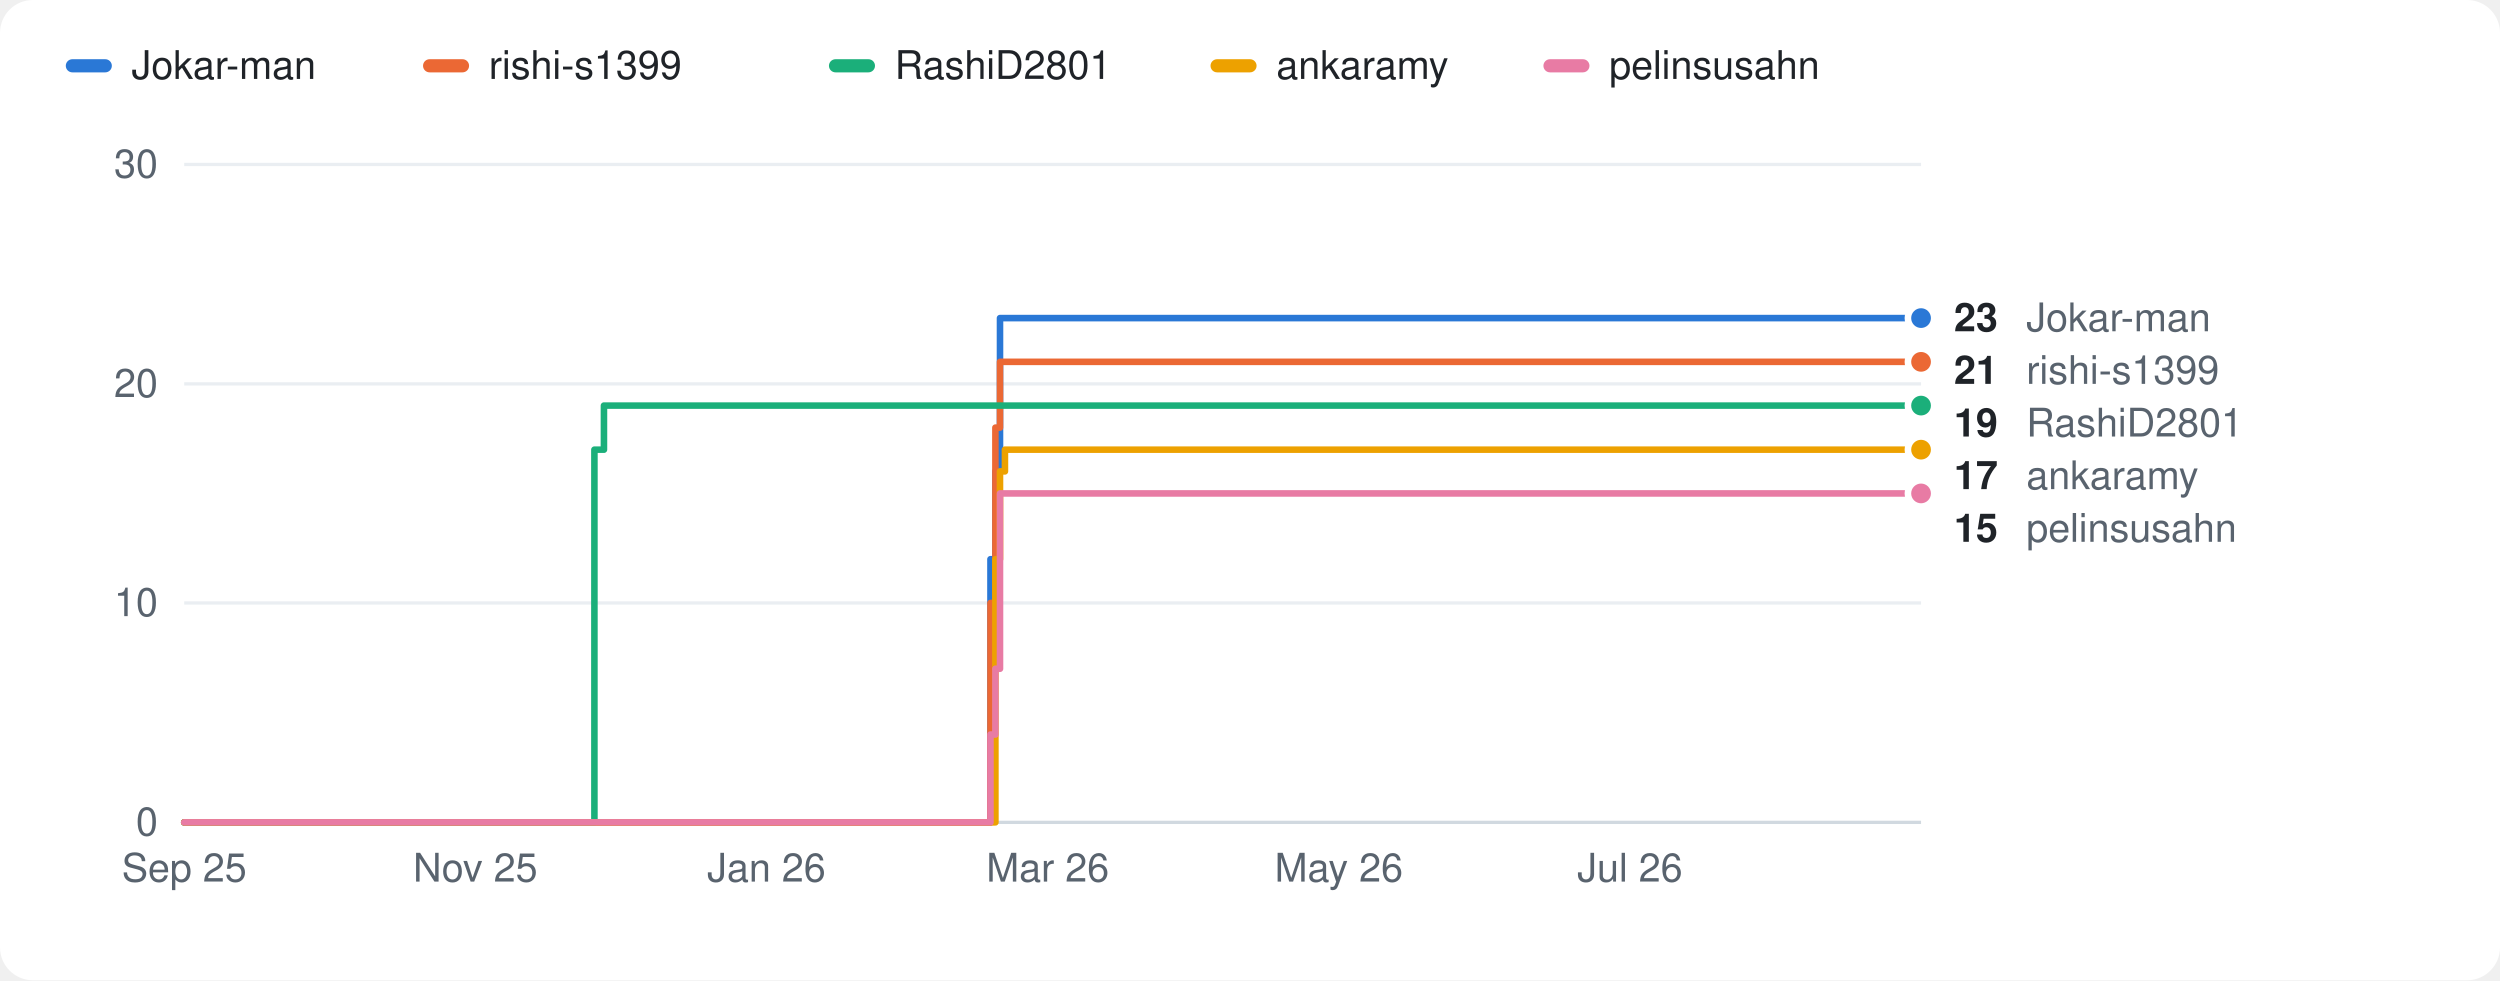
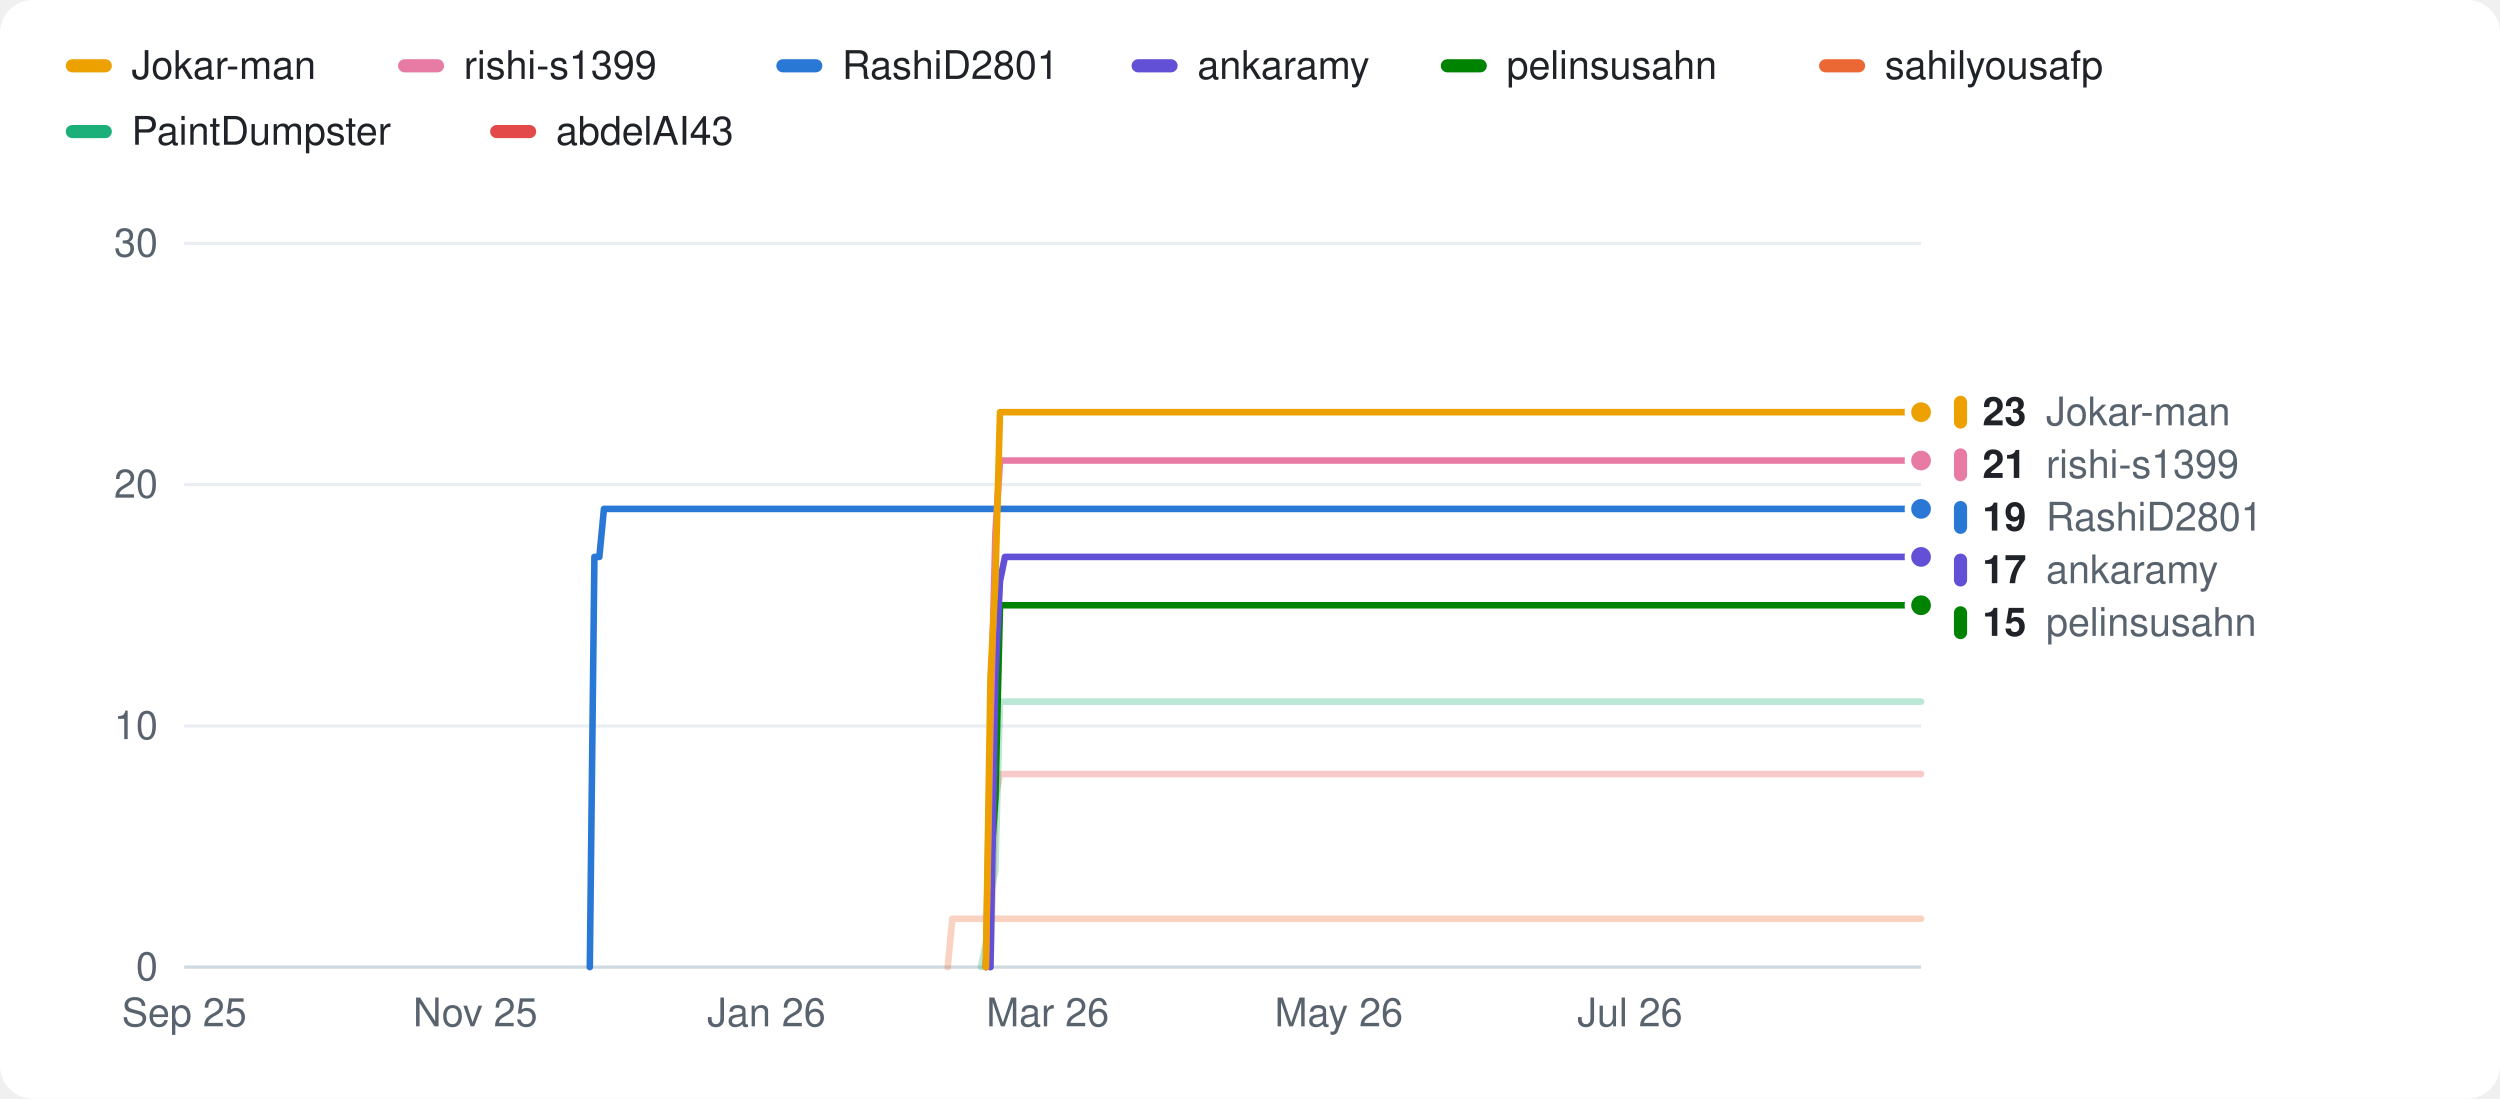
- <svg xmlns="http://www.w3.org/2000/svg" width="760" height="298" viewBox="0 0 760 298" role="img" aria-label="Cumulative commits of the top 5 contributors to iaac-maai in academic year 2025/26">
+ <svg xmlns="http://www.w3.org/2000/svg" width="760" height="334" viewBox="0 0 760 334" role="img" aria-label="How the top 5 contributors to iaac-maai changed during academic year 2025/26. Final ranking: Jokar-man 23, rishi-s1399 21, RashiD2801 19, ankaramy 17, pelinsusahn 15">
  <style>
.bg{fill:#ffffff} .t1{fill:#1f2328} .t2{fill:#59636e} .grid{stroke:#eaeef2} .axis{stroke:#d1d9e0} .ring{stroke:#ffffff} .total{stroke:#1f2328} .totalf{fill:#1f2328} .area{fill:#1f2328;opacity:.06}
.s0{stroke:#2a78d6} .f0{fill:#2a78d6}
.s1{stroke:#eb6834} .f1{fill:#eb6834}
.s2{stroke:#1baf7a} .f2{fill:#1baf7a}
.s3{stroke:#eda100} .f3{fill:#eda100}
.s4{stroke:#e87ba4} .f4{fill:#e87ba4}
+ .s5{stroke:#008300} .f5{fill:#008300}
+ .s6{stroke:#6250d6} .f6{fill:#6250d6}
+ .s7{stroke:#e34948} .f7{fill:#e34948}
+ .s8{stroke:#8c959f} .f8{fill:#8c959f}
@media (prefers-color-scheme: dark){
  .bg{fill:#0d1117} .t1{fill:#e6edf3} .t2{fill:#9198a1} .grid{stroke:#1f252c} .axis{stroke:#30363d} .ring{stroke:#0d1117} .total{stroke:#e6edf3} .totalf{fill:#e6edf3} .area{fill:#e6edf3;opacity:.08}
  .s0{stroke:#3987e5} .f0{fill:#3987e5}
  .s1{stroke:#d95926} .f1{fill:#d95926}
  .s2{stroke:#199e70} .f2{fill:#199e70}
  .s3{stroke:#c98500} .f3{fill:#c98500}
  .s4{stroke:#d55181} .f4{fill:#d55181}
+   .s5{stroke:#008300} .f5{fill:#008300}
+   .s6{stroke:#9085e9} .f6{fill:#9085e9}
+   .s7{stroke:#e66767} .f7{fill:#e66767}
+   .s8{stroke:#6e7681} .f8{fill:#6e7681}
}
text{font-family:-apple-system,Segoe UI,Helvetica,Arial,sans-serif} .small{font-size:12px} .val{font-size:12px;font-weight:600}
.line{fill:none;stroke-width:2;stroke-linejoin:round;stroke-linecap:round}
</style>
-   <rect class="bg" width="760" height="298" rx="10" />
-   <rect class="f0" x="20" y="18" width="14" height="4" rx="2" />
+   <rect class="bg" width="760" height="334" rx="10" />
+   <rect class="f3" x="20" y="18" width="14" height="4" rx="2" />
  <text class="small t1" x="40" y="24">Jokar-man</text>
-   <rect class="f1" x="128.6" y="18" width="14" height="4" rx="2" />
-   <text class="small t1" x="148.6" y="24">rishi-s1399</text>
-   <rect class="f2" x="252" y="18" width="14" height="4" rx="2" />
-   <text class="small t1" x="272.0" y="24">RashiD2801</text>
-   <rect class="f3" x="368.0" y="18" width="14" height="4" rx="2" />
-   <text class="small t1" x="388.0" y="24">ankaramy</text>
-   <rect class="f4" x="469.2" y="18" width="14" height="4" rx="2" />
-   <text class="small t1" x="489.2" y="24">pelinsusahn</text>
-   <line class="axis" x1="56" x2="584" y1="250.0" y2="250.0" stroke-width="1" />
-   <text class="small t2" x="48" y="254.0" text-anchor="end">0</text>
-   <line class="grid" x1="56" x2="584" y1="183.3" y2="183.3" stroke-width="1" />
-   <text class="small t2" x="48" y="187.3" text-anchor="end">10</text>
-   <line class="grid" x1="56" x2="584" y1="116.7" y2="116.7" stroke-width="1" />
-   <text class="small t2" x="48" y="120.7" text-anchor="end">20</text>
-   <line class="grid" x1="56" x2="584" y1="50.0" y2="50.0" stroke-width="1" />
-   <text class="small t2" x="48" y="54.0" text-anchor="end">30</text>
-   <polyline class="line s0" points="56.0,250.0 301.1,250.0 301.1,170.0 302.6,170.0 302.6,143.3 304.0,143.3 304.0,96.7 584.0,96.7" />
-   <polyline class="line s1" points="56.0,250.0 301.1,250.0 301.1,183.3 302.6,183.3 302.6,130.0 304.0,130.0 304.0,110.0 584.0,110.0" />
-   <polyline class="line s2" points="56.0,250.0 180.7,250.0 180.7,136.7 183.6,136.7 183.6,123.3 584.0,123.3" />
-   <polyline class="line s3" points="56.0,250.0 302.6,250.0 302.6,170.0 304.0,170.0 304.0,143.3 305.5,143.3 305.5,136.7 584.0,136.7" />
-   <polyline class="line s4" points="56.0,250.0 301.1,250.0 301.1,223.3 302.6,223.3 302.6,203.3 304.0,203.3 304.0,150.0 584.0,150.0" />
-   <circle class="f0 ring" cx="584.0" cy="96.7" r="4" stroke-width="2" />
-   <circle class="f1 ring" cx="584.0" cy="110.0" r="4" stroke-width="2" />
-   <circle class="f2 ring" cx="584.0" cy="123.3" r="4" stroke-width="2" />
-   <circle class="f3 ring" cx="584.0" cy="136.7" r="4" stroke-width="2" />
-   <circle class="f4 ring" cx="584.0" cy="150.0" r="4" stroke-width="2" />
-   <text class="val t1" x="594.0" y="100.7">23</text>
-   <text class="small t2" x="616.0" y="100.7">Jokar-man</text>
-   <text class="val t1" x="594.0" y="116.7">21</text>
-   <text class="small t2" x="616.0" y="116.7">rishi-s1399</text>
-   <text class="val t1" x="594.0" y="132.7">19</text>
-   <text class="small t2" x="616.0" y="132.7">RashiD2801</text>
-   <text class="val t1" x="594.0" y="148.7">17</text>
-   <text class="small t2" x="616.0" y="148.7">ankaramy</text>
-   <text class="val t1" x="594.0" y="164.7">15</text>
-   <text class="small t2" x="616.0" y="164.7">pelinsusahn</text>
-   <text class="small t2" x="56.0" y="268.0" text-anchor="middle">Sep 25</text>
-   <text class="small t2" x="144.5" y="268.0" text-anchor="middle">Nov 25</text>
-   <text class="small t2" x="233.0" y="268.0" text-anchor="middle">Jan 26</text>
-   <text class="small t2" x="318.5" y="268.0" text-anchor="middle">Mar 26</text>
-   <text class="small t2" x="407.0" y="268.0" text-anchor="middle">May 26</text>
-   <text class="small t2" x="495.5" y="268.0" text-anchor="middle">Jul 26</text>
+   <rect class="f4" x="121" y="18" width="14" height="4" rx="2" />
+   <text class="small t1" x="141" y="24">rishi-s1399</text>
+   <rect class="f0" x="236" y="18" width="14" height="4" rx="2" />
+   <text class="small t1" x="256" y="24">RashiD2801</text>
+   <rect class="f6" x="344" y="18" width="14" height="4" rx="2" />
+   <text class="small t1" x="364" y="24">ankaramy</text>
+   <rect class="f5" x="438" y="18" width="14" height="4" rx="2" />
+   <text class="small t1" x="458" y="24">pelinsusahn</text>
+   <rect class="f1" x="553" y="18" width="14" height="4" rx="2" />
+   <text class="small t1" x="573" y="24">sahilyousafp</text>
+   <rect class="f2" x="20" y="38" width="14" height="4" rx="2" />
+   <text class="small t1" x="40" y="44">PaintDumpster</text>
+   <rect class="f7" x="149" y="38" width="14" height="4" rx="2" />
+   <text class="small t1" x="169" y="44">abdelAI43</text>
+   <line class="axis" x1="56" x2="584" y1="294.0" y2="294.0" stroke-width="1" />
+   <text class="small t2" x="48" y="298.0" text-anchor="end">0</text>
+   <line class="grid" x1="56" x2="584" y1="220.7" y2="220.7" stroke-width="1" />
+   <text class="small t2" x="48" y="224.7" text-anchor="end">10</text>
+   <line class="grid" x1="56" x2="584" y1="147.3" y2="147.3" stroke-width="1" />
+   <text class="small t2" x="48" y="151.3" text-anchor="end">20</text>
+   <line class="grid" x1="56" x2="584" y1="74.0" y2="74.0" stroke-width="1" />
+   <text class="small t2" x="48" y="78.0" text-anchor="end">30</text>
+   <defs>
+     <clipPath id="win">
+       <rect x="0" y="-9" width="220" height="18" />
+     </clipPath>
+   </defs>
+   <style>@media (prefers-reduced-motion:no-preference){
+ @keyframes fade{0%{opacity:0}1.5%{opacity:1}97.5%{opacity:1}to{opacity:0}}.fade{animation:fade 18s linear infinite}
+ @keyframes k1{0.000%{opacity:0.3}33.741%{opacity:0.3}46.085%{opacity:1}57.517%{opacity:0.3}66.667%{opacity:0.3}to{opacity:0.3}}.a1{animation:k1 18s linear infinite}
+ @keyframes k2{0.000%{stroke-dashoffset:339.9px}33.741%{stroke-dashoffset:339.9px}46.085%{stroke-dashoffset:288.5px}57.517%{stroke-dashoffset:281.0px}59.634%{stroke-dashoffset:279.5px}66.667%{stroke-dashoffset:1.0px}to{stroke-dashoffset:1.0px}}.a2{animation:k2 18s linear infinite}
+ @keyframes k3{0.000%{opacity:0.3}20.579%{opacity:0.3}22.696%{opacity:1}33.741%{opacity:1}46.085%{opacity:0.3}66.667%{opacity:0.3}to{opacity:0.3}}.a3{animation:k3 18s linear infinite}
+ @keyframes k4{0.000%{stroke-dashoffset:362.1px}20.579%{stroke-dashoffset:362.1px}22.696%{stroke-dashoffset:354.6px}33.741%{stroke-dashoffset:339.9px}46.085%{stroke-dashoffset:332.4px}57.517%{stroke-dashoffset:281.0px}59.634%{stroke-dashoffset:279.5px}66.667%{stroke-dashoffset:1.0px}to{stroke-dashoffset:1.0px}}.a4{animation:k4 18s linear infinite}
+ @keyframes k5{0.000%{opacity:0.3}17.381%{opacity:0.3}20.359%{opacity:1}22.696%{opacity:1}33.741%{opacity:0.3}66.667%{opacity:0.3}to{opacity:0.3}}.a5{animation:k5 18s linear infinite}
+ @keyframes k6{0.000%{stroke-dashoffset:310.3px}17.381%{stroke-dashoffset:310.3px}20.359%{stroke-dashoffset:295.5px}20.579%{stroke-dashoffset:286.8px}22.696%{stroke-dashoffset:285.3px}33.741%{stroke-dashoffset:283.9px}46.085%{stroke-dashoffset:282.4px}57.517%{stroke-dashoffset:281.0px}59.634%{stroke-dashoffset:279.5px}66.667%{stroke-dashoffset:1.0px}to{stroke-dashoffset:1.0px}}.a6{animation:k6 18s linear infinite}
+ @keyframes k7{0.000%{opacity:0.3}22.696%{opacity:0.3}33.741%{opacity:1}46.085%{opacity:0.3}57.517%{opacity:1}66.667%{opacity:1}to{opacity:1}}.a7{animation:k7 18s linear infinite}
+ @keyframes k8{0.000%{stroke-dashoffset:391.1px}22.696%{stroke-dashoffset:391.1px}33.741%{stroke-dashoffset:361.8px}46.085%{stroke-dashoffset:339.7px}57.517%{stroke-dashoffset:281.0px}59.634%{stroke-dashoffset:279.5px}66.667%{stroke-dashoffset:1.0px}to{stroke-dashoffset:1.0px}}.a8{animation:k8 18s linear infinite}
+ @keyframes k9{0.000%{opacity:0.3}33.741%{opacity:0.3}46.085%{opacity:1}66.667%{opacity:1}to{opacity:1}}.a9{animation:k9 18s linear infinite}
+ @keyframes k10{0.000%{stroke-dashoffset:404.4px}33.741%{stroke-dashoffset:404.4px}46.085%{stroke-dashoffset:316.4px}57.517%{stroke-dashoffset:287.1px}59.634%{stroke-dashoffset:279.5px}66.667%{stroke-dashoffset:1.0px}to{stroke-dashoffset:1.0px}}.a10{animation:k10 18s linear infinite}
+ @keyframes k11{0.000%{opacity:0.3}3.114%{opacity:0.3}11.728%{opacity:1}66.667%{opacity:1}to{opacity:1}}.a11{animation:k11 18s linear infinite}
+ @keyframes k12{0.000%{stroke-dashoffset:542.3px}3.114%{stroke-dashoffset:542.3px}11.728%{stroke-dashoffset:417.6px}11.764%{stroke-dashoffset:416.1px}14.743%{stroke-dashoffset:401.4px}17.381%{stroke-dashoffset:296.9px}20.359%{stroke-dashoffset:295.5px}20.579%{stroke-dashoffset:286.8px}22.696%{stroke-dashoffset:285.3px}33.741%{stroke-dashoffset:283.9px}46.085%{stroke-dashoffset:282.4px}57.517%{stroke-dashoffset:281.0px}59.634%{stroke-dashoffset:279.5px}66.667%{stroke-dashoffset:1.0px}to{stroke-dashoffset:1.0px}}.a12{animation:k12 18s linear infinite}
+ @keyframes k13{0.000%{opacity:0.3}22.696%{opacity:0.3}33.741%{opacity:1}66.667%{opacity:1}to{opacity:1}}.a13{animation:k13 18s linear infinite}
+ @keyframes k14{0.000%{stroke-dashoffset:435.1px}22.696%{stroke-dashoffset:435.1px}33.741%{stroke-dashoffset:361.8px}46.085%{stroke-dashoffset:303.0px}57.517%{stroke-dashoffset:281.0px}59.634%{stroke-dashoffset:279.5px}66.667%{stroke-dashoffset:1.0px}to{stroke-dashoffset:1.0px}}.a14{animation:k14 18s linear infinite}
+ @keyframes k15{0.000%{opacity:0.3}22.696%{opacity:0.3}33.741%{opacity:1}66.667%{opacity:1}to{opacity:1}}.a15{animation:k15 18s linear infinite}
+ @keyframes k16{0.000%{stroke-dashoffset:449.8px}22.696%{stroke-dashoffset:449.8px}33.741%{stroke-dashoffset:361.8px}46.085%{stroke-dashoffset:332.4px}57.517%{stroke-dashoffset:281.0px}59.634%{stroke-dashoffset:279.5px}66.667%{stroke-dashoffset:1.0px}to{stroke-dashoffset:1.0px}}.a16{animation:k16 18s linear infinite}
+ @keyframes k17{0.000%{opacity:0}33.741%{opacity:0}46.085%{opacity:1}57.517%{opacity:0}66.667%{opacity:0}to{opacity:0}}.a17{animation:k17 18s linear infinite}
+ @keyframes k18{0.000%{transform:translate(56.0px,294.0px)}3.114%{transform:translate(179.3px,294.0px)}11.728%{transform:translate(180.7px,294.0px)}11.764%{transform:translate(182.2px,294.0px)}14.743%{transform:translate(183.6px,294.0px)}17.381%{transform:translate(288.1px,294.0px)}20.359%{transform:translate(289.5px,294.0px)}20.579%{transform:translate(298.2px,294.0px)}22.696%{transform:translate(299.7px,294.0px)}33.741%{transform:translate(301.1px,294.0px)}46.085%{transform:translate(302.6px,242.7px)}57.517%{transform:translate(304.0px,235.3px)}59.634%{transform:translate(305.5px,235.3px)}66.667%{transform:translate(584.0px,235.3px)}to{transform:translate(584.0px,235.3px)}}.a18{animation:k18 18s linear infinite}
+ @keyframes k19{0.000%{opacity:0}20.579%{opacity:0}22.696%{opacity:1}33.741%{opacity:1}46.085%{opacity:0}66.667%{opacity:0}to{opacity:0}}.a19{animation:k19 18s linear infinite}
+ @keyframes k20{0.000%{transform:translate(56.0px,294.0px)}3.114%{transform:translate(179.3px,294.0px)}11.728%{transform:translate(180.7px,294.0px)}11.764%{transform:translate(182.2px,294.0px)}14.743%{transform:translate(183.6px,294.0px)}17.381%{transform:translate(288.1px,294.0px)}20.359%{transform:translate(289.5px,294.0px)}20.579%{transform:translate(298.2px,294.0px)}22.696%{transform:translate(299.7px,286.7px)}33.741%{transform:translate(301.1px,272.0px)}46.085%{transform:translate(302.6px,264.7px)}57.517%{transform:translate(304.0px,213.3px)}59.634%{transform:translate(305.5px,213.3px)}66.667%{transform:translate(584.0px,213.3px)}to{transform:translate(584.0px,213.3px)}}.a20{animation:k20 18s linear infinite}
+ @keyframes k21{0.000%{opacity:0}17.381%{opacity:0}20.359%{opacity:1}22.696%{opacity:1}33.741%{opacity:0}66.667%{opacity:0}to{opacity:0}}.a21{animation:k21 18s linear infinite}
+ @keyframes k22{0.000%{transform:translate(56.0px,294.0px)}3.114%{transform:translate(179.3px,294.0px)}11.728%{transform:translate(180.7px,294.0px)}11.764%{transform:translate(182.2px,294.0px)}14.743%{transform:translate(183.6px,294.0px)}17.381%{transform:translate(288.1px,294.0px)}20.359%{transform:translate(289.5px,279.3px)}20.579%{transform:translate(298.2px,279.3px)}22.696%{transform:translate(299.7px,279.3px)}33.741%{transform:translate(301.1px,279.3px)}46.085%{transform:translate(302.6px,279.3px)}57.517%{transform:translate(304.0px,279.3px)}59.634%{transform:translate(305.5px,279.3px)}66.667%{transform:translate(584.0px,279.3px)}to{transform:translate(584.0px,279.3px)}}.a22{animation:k22 18s linear infinite}
+ @keyframes k23{0.000%{opacity:0}22.696%{opacity:0}33.741%{opacity:1}46.085%{opacity:0}57.517%{opacity:1}66.667%{opacity:1}to{opacity:1}}.a23{animation:k23 18s linear infinite}
+ @keyframes k24{0.000%{transform:translate(56.0px,294.0px)}3.114%{transform:translate(179.3px,294.0px)}11.728%{transform:translate(180.7px,294.0px)}11.764%{transform:translate(182.2px,294.0px)}14.743%{transform:translate(183.6px,294.0px)}17.381%{transform:translate(288.1px,294.0px)}20.359%{transform:translate(289.5px,294.0px)}20.579%{transform:translate(298.2px,294.0px)}22.696%{transform:translate(299.7px,294.0px)}33.741%{transform:translate(301.1px,264.7px)}46.085%{transform:translate(302.6px,242.7px)}57.517%{transform:translate(304.0px,184.0px)}59.634%{transform:translate(305.5px,184.0px)}66.667%{transform:translate(584.0px,184.0px)}to{transform:translate(584.0px,184.0px)}}.a24{animation:k24 18s linear infinite}
+ @keyframes k25{0.000%{opacity:0}33.741%{opacity:0}46.085%{opacity:1}66.667%{opacity:1}to{opacity:1}}.a25{animation:k25 18s linear infinite}
+ @keyframes k26{0.000%{transform:translate(56.0px,294.0px)}3.114%{transform:translate(179.3px,294.0px)}11.728%{transform:translate(180.7px,294.0px)}11.764%{transform:translate(182.2px,294.0px)}14.743%{transform:translate(183.6px,294.0px)}17.381%{transform:translate(288.1px,294.0px)}20.359%{transform:translate(289.5px,294.0px)}20.579%{transform:translate(298.2px,294.0px)}22.696%{transform:translate(299.7px,294.0px)}33.741%{transform:translate(301.1px,294.0px)}46.085%{transform:translate(302.6px,206.0px)}57.517%{transform:translate(304.0px,176.7px)}59.634%{transform:translate(305.5px,169.3px)}66.667%{transform:translate(584.0px,169.3px)}to{transform:translate(584.0px,169.3px)}}.a26{animation:k26 18s linear infinite}
+ @keyframes k27{0.000%{opacity:0}3.114%{opacity:0}11.728%{opacity:1}66.667%{opacity:1}to{opacity:1}}.a27{animation:k27 18s linear infinite}
+ @keyframes k28{0.000%{transform:translate(56.0px,294.0px)}3.114%{transform:translate(179.3px,294.0px)}11.728%{transform:translate(180.7px,169.3px)}11.764%{transform:translate(182.2px,169.3px)}14.743%{transform:translate(183.6px,154.7px)}17.381%{transform:translate(288.1px,154.7px)}20.359%{transform:translate(289.5px,154.7px)}20.579%{transform:translate(298.2px,154.7px)}22.696%{transform:translate(299.7px,154.7px)}33.741%{transform:translate(301.1px,154.7px)}46.085%{transform:translate(302.6px,154.7px)}57.517%{transform:translate(304.0px,154.7px)}59.634%{transform:translate(305.5px,154.7px)}66.667%{transform:translate(584.0px,154.7px)}to{transform:translate(584.0px,154.7px)}}.a28{animation:k28 18s linear infinite}
+ @keyframes k29{0.000%{opacity:0}22.696%{opacity:0}33.741%{opacity:1}66.667%{opacity:1}to{opacity:1}}.a29{animation:k29 18s linear infinite}
+ @keyframes k30{0.000%{transform:translate(56.0px,294.0px)}3.114%{transform:translate(179.3px,294.0px)}11.728%{transform:translate(180.7px,294.0px)}11.764%{transform:translate(182.2px,294.0px)}14.743%{transform:translate(183.6px,294.0px)}17.381%{transform:translate(288.1px,294.0px)}20.359%{transform:translate(289.5px,294.0px)}20.579%{transform:translate(298.2px,294.0px)}22.696%{transform:translate(299.7px,294.0px)}33.741%{transform:translate(301.1px,220.7px)}46.085%{transform:translate(302.6px,162.0px)}57.517%{transform:translate(304.0px,140.0px)}59.634%{transform:translate(305.5px,140.0px)}66.667%{transform:translate(584.0px,140.0px)}to{transform:translate(584.0px,140.0px)}}.a30{animation:k30 18s linear infinite}
+ @keyframes k31{0.000%{opacity:0}22.696%{opacity:0}33.741%{opacity:1}66.667%{opacity:1}to{opacity:1}}.a31{animation:k31 18s linear infinite}
+ @keyframes k32{0.000%{transform:translate(56.0px,294.0px)}3.114%{transform:translate(179.3px,294.0px)}11.728%{transform:translate(180.7px,294.0px)}11.764%{transform:translate(182.2px,294.0px)}14.743%{transform:translate(183.6px,294.0px)}17.381%{transform:translate(288.1px,294.0px)}20.359%{transform:translate(289.5px,294.0px)}20.579%{transform:translate(298.2px,294.0px)}22.696%{transform:translate(299.7px,294.0px)}33.741%{transform:translate(301.1px,206.0px)}46.085%{transform:translate(302.6px,176.7px)}57.517%{transform:translate(304.0px,125.3px)}59.634%{transform:translate(305.5px,125.3px)}66.667%{transform:translate(584.0px,125.3px)}to{transform:translate(584.0px,125.3px)}}.a32{animation:k32 18s linear infinite}
+ @keyframes k33{0.000%{opacity:0}22.696%{opacity:0}33.741%{opacity:1}66.667%{opacity:1}to{opacity:1}}.a33{animation:k33 18s linear infinite}
+ @keyframes k34{0.000%{transform:translate(56.0px,294.0px)}3.114%{transform:translate(179.3px,294.0px)}11.728%{transform:translate(180.7px,294.0px)}11.764%{transform:translate(182.2px,294.0px)}14.743%{transform:translate(183.6px,294.0px)}17.381%{transform:translate(288.1px,294.0px)}20.359%{transform:translate(289.5px,294.0px)}20.579%{transform:translate(298.2px,294.0px)}22.696%{transform:translate(299.7px,294.0px)}33.741%{transform:translate(301.1px,206.0px)}46.085%{transform:translate(302.6px,186.7px)}57.517%{transform:translate(304.0px,125.3px)}59.634%{transform:translate(305.5px,125.3px)}66.667%{transform:translate(584.0px,125.3px)}to{transform:translate(584.0px,125.3px)}}.a34{animation:k34 18s linear infinite}
+ @keyframes k35{0.000%{transform:translateY(0px)}22.696%{transform:translateY(0px)}23.616%{transform:translateY(-18px)}24.537%{transform:translateY(-36px)}25.457%{transform:translateY(-54px)}26.378%{transform:translateY(-72px)}27.298%{transform:translateY(-90px)}28.219%{transform:translateY(-108px)}29.139%{transform:translateY(-126px)}30.059%{transform:translateY(-144px)}30.980%{transform:translateY(-162px)}31.900%{transform:translateY(-180px)}32.821%{transform:translateY(-198px)}33.741%{transform:translateY(-216px)}36.827%{transform:translateY(-234px)}39.913%{transform:translateY(-252px)}42.999%{transform:translateY(-270px)}46.085%{transform:translateY(-288px)}47.718%{transform:translateY(-306px)}49.351%{transform:translateY(-324px)}50.984%{transform:translateY(-342px)}52.618%{transform:translateY(-360px)}54.251%{transform:translateY(-378px)}55.884%{transform:translateY(-396px)}57.517%{transform:translateY(-414px)}66.667%{transform:translateY(-414px)}to{transform:translateY(-414px)}}.a35{animation:k35 18s step-end infinite}
+ @keyframes k36{0.000%{opacity:0}22.696%{opacity:0}33.741%{opacity:1}66.667%{opacity:1}to{opacity:1}}.a36{animation:k36 18s linear infinite}
+ @keyframes k37{0.000%{transform:translate(56.0px,294.0px)}3.114%{transform:translate(179.3px,294.0px)}11.728%{transform:translate(180.7px,294.0px)}11.764%{transform:translate(182.2px,294.0px)}14.743%{transform:translate(183.6px,294.0px)}17.381%{transform:translate(288.1px,294.0px)}20.359%{transform:translate(289.5px,294.0px)}20.579%{transform:translate(298.2px,294.0px)}22.696%{transform:translate(299.7px,294.0px)}33.741%{transform:translate(301.1px,222.0px)}46.085%{transform:translate(302.6px,170.7px)}57.517%{transform:translate(304.0px,141.3px)}59.634%{transform:translate(305.5px,141.3px)}66.667%{transform:translate(584.0px,141.3px)}to{transform:translate(584.0px,141.3px)}}.a37{animation:k37 18s linear infinite}
+ @keyframes k38{0.000%{transform:translateY(0px)}22.696%{transform:translateY(0px)}23.801%{transform:translateY(-18px)}24.905%{transform:translateY(-36px)}26.010%{transform:translateY(-54px)}27.114%{transform:translateY(-72px)}28.219%{transform:translateY(-90px)}29.323%{transform:translateY(-108px)}30.428%{transform:translateY(-126px)}31.532%{transform:translateY(-144px)}32.637%{transform:translateY(-162px)}33.741%{transform:translateY(-180px)}35.284%{transform:translateY(-198px)}36.827%{transform:translateY(-216px)}38.370%{transform:translateY(-234px)}39.913%{transform:translateY(-252px)}41.456%{transform:translateY(-270px)}42.999%{transform:translateY(-288px)}44.542%{transform:translateY(-306px)}46.085%{transform:translateY(-324px)}49.896%{transform:translateY(-342px)}53.706%{transform:translateY(-360px)}57.517%{transform:translateY(-378px)}66.667%{transform:translateY(-378px)}to{transform:translateY(-378px)}}.a38{animation:k38 18s step-end infinite}
+ @keyframes k39{0.000%{opacity:0}3.114%{opacity:0}11.728%{opacity:1}66.667%{opacity:1}to{opacity:1}}.a39{animation:k39 18s linear infinite}
+ @keyframes k40{0.000%{transform:translate(56.0px,294.0px)}3.114%{transform:translate(179.3px,294.0px)}11.728%{transform:translate(180.7px,169.3px)}11.764%{transform:translate(182.2px,169.3px)}14.743%{transform:translate(183.6px,154.7px)}17.381%{transform:translate(288.1px,154.7px)}20.359%{transform:translate(289.5px,154.7px)}20.579%{transform:translate(298.2px,154.7px)}22.696%{transform:translate(299.7px,154.7px)}33.741%{transform:translate(301.1px,154.7px)}46.085%{transform:translate(302.6px,154.7px)}57.517%{transform:translate(304.0px,157.3px)}59.634%{transform:translate(305.5px,157.3px)}66.667%{transform:translate(584.0px,157.3px)}to{transform:translate(584.0px,157.3px)}}.a40{animation:k40 18s linear infinite}
+ @keyframes k41{0.000%{transform:translateY(0px)}3.114%{transform:translateY(0px)}3.688%{transform:translateY(-18px)}4.262%{transform:translateY(-36px)}4.836%{transform:translateY(-54px)}5.411%{transform:translateY(-72px)}5.985%{transform:translateY(-90px)}6.559%{transform:translateY(-108px)}7.134%{transform:translateY(-126px)}7.708%{transform:translateY(-144px)}8.282%{transform:translateY(-162px)}8.856%{transform:translateY(-180px)}9.431%{transform:translateY(-198px)}10.005%{transform:translateY(-216px)}10.579%{transform:translateY(-234px)}11.154%{transform:translateY(-252px)}11.728%{transform:translateY(-270px)}11.764%{transform:translateY(-270px)}13.254%{transform:translateY(-288px)}14.743%{transform:translateY(-306px)}66.667%{transform:translateY(-306px)}to{transform:translateY(-306px)}}.a41{animation:k41 18s step-end infinite}
+ @keyframes k42{0.000%{opacity:0}33.741%{opacity:0}46.085%{opacity:1}66.667%{opacity:1}to{opacity:1}}.a42{animation:k42 18s linear infinite}
+ @keyframes k43{0.000%{transform:translate(56.0px,294.0px)}3.114%{transform:translate(179.3px,294.0px)}11.728%{transform:translate(180.7px,294.0px)}11.764%{transform:translate(182.2px,294.0px)}14.743%{transform:translate(183.6px,294.0px)}17.381%{transform:translate(288.1px,294.0px)}20.359%{transform:translate(289.5px,294.0px)}20.579%{transform:translate(298.2px,294.0px)}22.696%{transform:translate(299.7px,294.0px)}33.741%{transform:translate(301.1px,294.0px)}46.085%{transform:translate(302.6px,206.0px)}57.517%{transform:translate(304.0px,176.7px)}59.634%{transform:translate(305.5px,173.3px)}66.667%{transform:translate(584.0px,173.3px)}to{transform:translate(584.0px,173.3px)}}.a43{animation:k43 18s linear infinite}
+ @keyframes k44{0.000%{transform:translateY(0px)}33.741%{transform:translateY(0px)}34.770%{transform:translateY(-18px)}35.798%{transform:translateY(-36px)}36.827%{transform:translateY(-54px)}37.856%{transform:translateY(-72px)}38.884%{transform:translateY(-90px)}39.913%{transform:translateY(-108px)}40.942%{transform:translateY(-126px)}41.971%{transform:translateY(-144px)}42.999%{transform:translateY(-162px)}44.028%{transform:translateY(-180px)}45.057%{transform:translateY(-198px)}46.085%{transform:translateY(-216px)}48.943%{transform:translateY(-234px)}51.801%{transform:translateY(-252px)}54.659%{transform:translateY(-270px)}57.517%{transform:translateY(-288px)}59.634%{transform:translateY(-306px)}66.667%{transform:translateY(-306px)}to{transform:translateY(-306px)}}.a44{animation:k44 18s step-end infinite}
+ @keyframes k45{0.000%{opacity:0}22.696%{opacity:0}33.741%{opacity:1}46.085%{opacity:0}57.517%{opacity:1}66.667%{opacity:1}to{opacity:1}}.a45{animation:k45 18s linear infinite}
+ @keyframes k46{0.000%{transform:translate(56.0px,294.0px)}3.114%{transform:translate(179.3px,294.0px)}11.728%{transform:translate(180.7px,294.0px)}11.764%{transform:translate(182.2px,294.0px)}14.743%{transform:translate(183.6px,294.0px)}17.381%{transform:translate(288.1px,294.0px)}20.359%{transform:translate(289.5px,294.0px)}20.579%{transform:translate(298.2px,294.0px)}22.696%{transform:translate(299.7px,294.0px)}33.741%{transform:translate(301.1px,264.7px)}46.085%{transform:translate(302.6px,242.7px)}57.517%{transform:translate(304.0px,192.7px)}59.634%{transform:translate(305.5px,189.3px)}66.667%{transform:translate(584.0px,189.3px)}to{transform:translate(584.0px,189.3px)}}.a46{animation:k46 18s linear infinite}
+ @keyframes k47{0.000%{transform:translateY(0px)}22.696%{transform:translateY(0px)}25.457%{transform:translateY(-18px)}28.219%{transform:translateY(-36px)}30.980%{transform:translateY(-54px)}33.741%{transform:translateY(-72px)}37.856%{transform:translateY(-90px)}41.971%{transform:translateY(-108px)}46.085%{transform:translateY(-126px)}47.514%{transform:translateY(-144px)}48.943%{transform:translateY(-162px)}50.372%{transform:translateY(-180px)}51.801%{transform:translateY(-198px)}53.230%{transform:translateY(-216px)}54.659%{transform:translateY(-234px)}56.088%{transform:translateY(-252px)}57.517%{transform:translateY(-270px)}66.667%{transform:translateY(-270px)}to{transform:translateY(-270px)}}.a47{animation:k47 18s step-end infinite}
+ @keyframes k48{0.000%{opacity:0}17.381%{opacity:0}20.359%{opacity:1}22.696%{opacity:1}33.741%{opacity:0}66.667%{opacity:0}to{opacity:0}}.a48{animation:k48 18s linear infinite}
+ @keyframes k49{0.000%{transform:translate(56.0px,294.0px)}3.114%{transform:translate(179.3px,294.0px)}11.728%{transform:translate(180.7px,294.0px)}11.764%{transform:translate(182.2px,294.0px)}14.743%{transform:translate(183.6px,294.0px)}17.381%{transform:translate(288.1px,294.0px)}20.359%{transform:translate(289.5px,279.3px)}20.579%{transform:translate(298.2px,279.3px)}22.696%{transform:translate(299.7px,278.0px)}33.741%{transform:translate(301.1px,279.3px)}46.085%{transform:translate(302.6px,279.3px)}57.517%{transform:translate(304.0px,279.3px)}59.634%{transform:translate(305.5px,279.3px)}66.667%{transform:translate(584.0px,279.3px)}to{transform:translate(584.0px,279.3px)}}.a49{animation:k49 18s linear infinite}
+ @keyframes k50{0.000%{transform:translateY(0px)}17.381%{transform:translateY(0px)}18.870%{transform:translateY(-18px)}20.359%{transform:translateY(-36px)}66.667%{transform:translateY(-36px)}to{transform:translateY(-36px)}}.a50{animation:k50 18s step-end infinite}
+ @keyframes k51{0.000%{opacity:0}20.579%{opacity:0}22.696%{opacity:1}33.741%{opacity:1}46.085%{opacity:0}66.667%{opacity:0}to{opacity:0}}.a51{animation:k51 18s linear infinite}
+ @keyframes k52{0.000%{transform:translate(56.0px,294.0px)}3.114%{transform:translate(179.3px,294.0px)}11.728%{transform:translate(180.7px,294.0px)}11.764%{transform:translate(182.2px,294.0px)}14.743%{transform:translate(183.6px,294.0px)}17.381%{transform:translate(288.1px,294.0px)}20.359%{transform:translate(289.5px,294.0px)}20.579%{transform:translate(298.2px,294.0px)}22.696%{transform:translate(299.7px,294.0px)}33.741%{transform:translate(301.1px,280.7px)}46.085%{transform:translate(302.6px,264.7px)}57.517%{transform:translate(304.0px,213.3px)}59.634%{transform:translate(305.5px,213.3px)}66.667%{transform:translate(584.0px,213.3px)}to{transform:translate(584.0px,213.3px)}}.a52{animation:k52 18s linear infinite}
+ @keyframes k53{0.000%{transform:translateY(0px)}20.579%{transform:translateY(0px)}22.696%{transform:translateY(-18px)}28.219%{transform:translateY(-36px)}33.741%{transform:translateY(-54px)}46.085%{transform:translateY(-72px)}47.718%{transform:translateY(-90px)}49.351%{transform:translateY(-108px)}50.984%{transform:translateY(-126px)}52.618%{transform:translateY(-144px)}54.251%{transform:translateY(-162px)}55.884%{transform:translateY(-180px)}57.517%{transform:translateY(-198px)}66.667%{transform:translateY(-198px)}to{transform:translateY(-198px)}}.a53{animation:k53 18s step-end infinite}
+ @keyframes k54{0.000%{opacity:0}33.741%{opacity:0}46.085%{opacity:1}57.517%{opacity:0}66.667%{opacity:0}to{opacity:0}}.a54{animation:k54 18s linear infinite}
+ @keyframes k55{0.000%{transform:translate(56.0px,294.0px)}3.114%{transform:translate(179.3px,294.0px)}11.728%{transform:translate(180.7px,294.0px)}11.764%{transform:translate(182.2px,294.0px)}14.743%{transform:translate(183.6px,294.0px)}17.381%{transform:translate(288.1px,294.0px)}20.359%{transform:translate(289.5px,294.0px)}20.579%{transform:translate(298.2px,294.0px)}22.696%{transform:translate(299.7px,294.0px)}33.741%{transform:translate(301.1px,294.0px)}46.085%{transform:translate(302.6px,242.7px)}57.517%{transform:translate(304.0px,235.3px)}59.634%{transform:translate(305.5px,235.3px)}66.667%{transform:translate(584.0px,235.3px)}to{transform:translate(584.0px,235.3px)}}.a55{animation:k55 18s linear infinite}
+ @keyframes k56{0.000%{transform:translateY(0px)}33.741%{transform:translateY(0px)}35.504%{transform:translateY(-18px)}37.268%{transform:translateY(-36px)}39.031%{transform:translateY(-54px)}40.795%{transform:translateY(-72px)}42.558%{transform:translateY(-90px)}44.322%{transform:translateY(-108px)}46.085%{transform:translateY(-126px)}57.517%{transform:translateY(-144px)}66.667%{transform:translateY(-144px)}to{transform:translateY(-144px)}}.a56{animation:k56 18s step-end infinite}
+ }</style>
+   <g class="fade">
+     <g class="a1" opacity="0.3">
+       <polyline class="line s7 a2" points="301.1,294.0 302.6,242.7 304.0,235.3 305.5,235.3 584.0,235.3" stroke-dasharray="339.9" />
+     </g>
+     <g class="a3" opacity="0.3">
+       <polyline class="line s2 a4" points="298.2,294.0 299.7,286.7 301.1,272.0 302.6,264.7 304.0,213.3 305.5,213.3 584.0,213.3" stroke-dasharray="362.1" />
+     </g>
+     <g class="a5" opacity="0.3">
+       <polyline class="line s1 a6" points="288.1,294.0 289.5,279.3 298.2,279.3 299.7,279.3 301.1,279.3 302.6,279.3 304.0,279.3 305.5,279.3 584.0,279.3" stroke-dasharray="310.3" />
+     </g>
+     <g class="a7" opacity="1">
+       <polyline class="line s5 a8" points="299.7,294.0 301.1,264.7 302.6,242.7 304.0,184.0 305.5,184.0 584.0,184.0" stroke-dasharray="391.1" />
+     </g>
+     <g class="a9" opacity="1">
+       <polyline class="line s6 a10" points="301.1,294.0 302.6,206.0 304.0,176.7 305.5,169.3 584.0,169.3" stroke-dasharray="404.4" />
+     </g>
+     <g class="a11" opacity="1">
+       <polyline class="line s0 a12" points="179.3,294.0 180.7,169.3 182.2,169.3 183.6,154.7 288.1,154.7 289.5,154.7 298.2,154.7 299.7,154.7 301.1,154.7 302.6,154.7 304.0,154.7 305.5,154.7 584.0,154.7" stroke-dasharray="542.3" />
+     </g>
+     <g class="a13" opacity="1">
+       <polyline class="line s4 a14" points="299.7,294.0 301.1,220.7 302.6,162.0 304.0,140.0 305.5,140.0 584.0,140.0" stroke-dasharray="435.1" />
+     </g>
+     <g class="a15" opacity="1">
+       <polyline class="line s3 a16" points="299.7,294.0 301.1,206.0 302.6,176.7 304.0,125.3 305.5,125.3 584.0,125.3" stroke-dasharray="449.8" />
+     </g>
+     <g class="a17" opacity="0">
+       <g class="a18" transform="translate(584.0 235.3)">
+         <circle class="f7 ring" r="4" stroke-width="2" />
+       </g>
+     </g>
+     <g class="a19" opacity="0">
+       <g class="a20" transform="translate(584.0 213.3)">
+         <circle class="f2 ring" r="4" stroke-width="2" />
+       </g>
+     </g>
+     <g class="a21" opacity="0">
+       <g class="a22" transform="translate(584.0 279.3)">
+         <circle class="f1 ring" r="4" stroke-width="2" />
+       </g>
+     </g>
+     <g class="a23" opacity="1">
+       <g class="a24" transform="translate(584.0 184.0)">
+         <circle class="f5 ring" r="4" stroke-width="2" />
+       </g>
+     </g>
+     <g class="a25" opacity="1">
+       <g class="a26" transform="translate(584.0 169.3)">
+         <circle class="f6 ring" r="4" stroke-width="2" />
+       </g>
+     </g>
+     <g class="a27" opacity="1">
+       <g class="a28" transform="translate(584.0 154.7)">
+         <circle class="f0 ring" r="4" stroke-width="2" />
+       </g>
+     </g>
+     <g class="a29" opacity="1">
+       <g class="a30" transform="translate(584.0 140.0)">
+         <circle class="f4 ring" r="4" stroke-width="2" />
+       </g>
+     </g>
+     <g class="a31" opacity="1">
+       <g class="a32" transform="translate(584.0 125.3)">
+         <circle class="f3 ring" r="4" stroke-width="2" />
+       </g>
+     </g>
+     <g class="a33" opacity="1">
+       <g class="a34" transform="translate(584.0 125.3)">
+         <rect class="f3" x="10" y="-5" width="4" height="10" rx="2" />
+         <g class="val t1">
+           <g clip-path="url(#win)">
+             <g class="a35" transform="translate(0 -414)">
+               <text x="32" y="4" text-anchor="end">0</text>
+               <text x="32" y="22" text-anchor="end">1</text>
+               <text x="32" y="40" text-anchor="end">2</text>
+               <text x="32" y="58" text-anchor="end">3</text>
+               <text x="32" y="76" text-anchor="end">4</text>
+               <text x="32" y="94" text-anchor="end">5</text>
+               <text x="32" y="112" text-anchor="end">6</text>
+               <text x="32" y="130" text-anchor="end">7</text>
+               <text x="32" y="148" text-anchor="end">8</text>
+               <text x="32" y="166" text-anchor="end">9</text>
+               <text x="32" y="184" text-anchor="end">10</text>
+               <text x="32" y="202" text-anchor="end">11</text>
+               <text x="32" y="220" text-anchor="end">12</text>
+               <text x="32" y="238" text-anchor="end">13</text>
+               <text x="32" y="256" text-anchor="end">14</text>
+               <text x="32" y="274" text-anchor="end">15</text>
+               <text x="32" y="292" text-anchor="end">16</text>
+               <text x="32" y="310" text-anchor="end">17</text>
+               <text x="32" y="328" text-anchor="end">18</text>
+               <text x="32" y="346" text-anchor="end">19</text>
+               <text x="32" y="364" text-anchor="end">20</text>
+               <text x="32" y="382" text-anchor="end">21</text>
+               <text x="32" y="400" text-anchor="end">22</text>
+               <text x="32" y="418" text-anchor="end">23</text>
+             </g>
+           </g>
+         </g>
+         <text class="small t2" x="38" y="4">Jokar-man</text>
+       </g>
+     </g>
+     <g class="a36" opacity="1">
+       <g class="a37" transform="translate(584.0 141.3)">
+         <rect class="f4" x="10" y="-5" width="4" height="10" rx="2" />
+         <g class="val t1">
+           <g clip-path="url(#win)">
+             <g class="a38" transform="translate(0 -378)">
+               <text x="32" y="4" text-anchor="end">0</text>
+               <text x="32" y="22" text-anchor="end">1</text>
+               <text x="32" y="40" text-anchor="end">2</text>
+               <text x="32" y="58" text-anchor="end">3</text>
+               <text x="32" y="76" text-anchor="end">4</text>
+               <text x="32" y="94" text-anchor="end">5</text>
+               <text x="32" y="112" text-anchor="end">6</text>
+               <text x="32" y="130" text-anchor="end">7</text>
+               <text x="32" y="148" text-anchor="end">8</text>
+               <text x="32" y="166" text-anchor="end">9</text>
+               <text x="32" y="184" text-anchor="end">10</text>
+               <text x="32" y="202" text-anchor="end">11</text>
+               <text x="32" y="220" text-anchor="end">12</text>
+               <text x="32" y="238" text-anchor="end">13</text>
+               <text x="32" y="256" text-anchor="end">14</text>
+               <text x="32" y="274" text-anchor="end">15</text>
+               <text x="32" y="292" text-anchor="end">16</text>
+               <text x="32" y="310" text-anchor="end">17</text>
+               <text x="32" y="328" text-anchor="end">18</text>
+               <text x="32" y="346" text-anchor="end">19</text>
+               <text x="32" y="364" text-anchor="end">20</text>
+               <text x="32" y="382" text-anchor="end">21</text>
+             </g>
+           </g>
+         </g>
+         <text class="small t2" x="38" y="4">rishi-s1399</text>
+       </g>
+     </g>
+     <g class="a39" opacity="1">
+       <g class="a40" transform="translate(584.0 157.3)">
+         <rect class="f0" x="10" y="-5" width="4" height="10" rx="2" />
+         <g class="val t1">
+           <g clip-path="url(#win)">
+             <g class="a41" transform="translate(0 -306)">
+               <text x="32" y="4" text-anchor="end">0</text>
+               <text x="32" y="22" text-anchor="end">1</text>
+               <text x="32" y="40" text-anchor="end">2</text>
+               <text x="32" y="58" text-anchor="end">3</text>
+               <text x="32" y="76" text-anchor="end">4</text>
+               <text x="32" y="94" text-anchor="end">5</text>
+               <text x="32" y="112" text-anchor="end">6</text>
+               <text x="32" y="130" text-anchor="end">7</text>
+               <text x="32" y="148" text-anchor="end">9</text>
+               <text x="32" y="166" text-anchor="end">10</text>
+               <text x="32" y="184" text-anchor="end">11</text>
+               <text x="32" y="202" text-anchor="end">12</text>
+               <text x="32" y="220" text-anchor="end">13</text>
+               <text x="32" y="238" text-anchor="end">14</text>
+               <text x="32" y="256" text-anchor="end">15</text>
+               <text x="32" y="274" text-anchor="end">17</text>
+               <text x="32" y="292" text-anchor="end">18</text>
+               <text x="32" y="310" text-anchor="end">19</text>
+             </g>
+           </g>
+         </g>
+         <text class="small t2" x="38" y="4">RashiD2801</text>
+       </g>
+     </g>
+     <g class="a42" opacity="1">
+       <g class="a43" transform="translate(584.0 173.3)">
+         <rect class="f6" x="10" y="-5" width="4" height="10" rx="2" />
+         <g class="val t1">
+           <g clip-path="url(#win)">
+             <g class="a44" transform="translate(0 -306)">
+               <text x="32" y="4" text-anchor="end">0</text>
+               <text x="32" y="22" text-anchor="end">1</text>
+               <text x="32" y="40" text-anchor="end">2</text>
+               <text x="32" y="58" text-anchor="end">3</text>
+               <text x="32" y="76" text-anchor="end">4</text>
+               <text x="32" y="94" text-anchor="end">5</text>
+               <text x="32" y="112" text-anchor="end">6</text>
+               <text x="32" y="130" text-anchor="end">7</text>
+               <text x="32" y="148" text-anchor="end">8</text>
+               <text x="32" y="166" text-anchor="end">9</text>
+               <text x="32" y="184" text-anchor="end">10</text>
+               <text x="32" y="202" text-anchor="end">11</text>
+               <text x="32" y="220" text-anchor="end">12</text>
+               <text x="32" y="238" text-anchor="end">13</text>
+               <text x="32" y="256" text-anchor="end">14</text>
+               <text x="32" y="274" text-anchor="end">15</text>
+               <text x="32" y="292" text-anchor="end">16</text>
+               <text x="32" y="310" text-anchor="end">17</text>
+             </g>
+           </g>
+         </g>
+         <text class="small t2" x="38" y="4">ankaramy</text>
+       </g>
+     </g>
+     <g class="a45" opacity="1">
+       <g class="a46" transform="translate(584.0 189.3)">
+         <rect class="f5" x="10" y="-5" width="4" height="10" rx="2" />
+         <g class="val t1">
+           <g clip-path="url(#win)">
+             <g class="a47" transform="translate(0 -270)">
+               <text x="32" y="4" text-anchor="end">0</text>
+               <text x="32" y="22" text-anchor="end">1</text>
+               <text x="32" y="40" text-anchor="end">2</text>
+               <text x="32" y="58" text-anchor="end">3</text>
+               <text x="32" y="76" text-anchor="end">4</text>
+               <text x="32" y="94" text-anchor="end">5</text>
+               <text x="32" y="112" text-anchor="end">6</text>
+               <text x="32" y="130" text-anchor="end">7</text>
+               <text x="32" y="148" text-anchor="end">8</text>
+               <text x="32" y="166" text-anchor="end">9</text>
+               <text x="32" y="184" text-anchor="end">10</text>
+               <text x="32" y="202" text-anchor="end">11</text>
+               <text x="32" y="220" text-anchor="end">12</text>
+               <text x="32" y="238" text-anchor="end">13</text>
+               <text x="32" y="256" text-anchor="end">14</text>
+               <text x="32" y="274" text-anchor="end">15</text>
+             </g>
+           </g>
+         </g>
+         <text class="small t2" x="38" y="4">pelinsusahn</text>
+       </g>
+     </g>
+     <g class="a48" opacity="0">
+       <g class="a49" transform="translate(584.0 279.3)">
+         <rect class="f1" x="10" y="-5" width="4" height="10" rx="2" />
+         <g class="val t1">
+           <g clip-path="url(#win)">
+             <g class="a50" transform="translate(0 -36)">
+               <text x="32" y="4" text-anchor="end">0</text>
+               <text x="32" y="22" text-anchor="end">1</text>
+               <text x="32" y="40" text-anchor="end">2</text>
+             </g>
+           </g>
+         </g>
+         <text class="small t2" x="38" y="4">sahilyousafp</text>
+       </g>
+     </g>
+     <g class="a51" opacity="0">
+       <g class="a52" transform="translate(584.0 213.3)">
+         <rect class="f2" x="10" y="-5" width="4" height="10" rx="2" />
+         <g class="val t1">
+           <g clip-path="url(#win)">
+             <g class="a53" transform="translate(0 -198)">
+               <text x="32" y="4" text-anchor="end">0</text>
+               <text x="32" y="22" text-anchor="end">1</text>
+               <text x="32" y="40" text-anchor="end">2</text>
+               <text x="32" y="58" text-anchor="end">3</text>
+               <text x="32" y="76" text-anchor="end">4</text>
+               <text x="32" y="94" text-anchor="end">5</text>
+               <text x="32" y="112" text-anchor="end">6</text>
+               <text x="32" y="130" text-anchor="end">7</text>
+               <text x="32" y="148" text-anchor="end">8</text>
+               <text x="32" y="166" text-anchor="end">9</text>
+               <text x="32" y="184" text-anchor="end">10</text>
+               <text x="32" y="202" text-anchor="end">11</text>
+             </g>
+           </g>
+         </g>
+         <text class="small t2" x="38" y="4">PaintDumpster</text>
+       </g>
+     </g>
+     <g class="a54" opacity="0">
+       <g class="a55" transform="translate(584.0 235.3)">
+         <rect class="f7" x="10" y="-5" width="4" height="10" rx="2" />
+         <g class="val t1">
+           <g clip-path="url(#win)">
+             <g class="a56" transform="translate(0 -144)">
+               <text x="32" y="4" text-anchor="end">0</text>
+               <text x="32" y="22" text-anchor="end">1</text>
+               <text x="32" y="40" text-anchor="end">2</text>
+               <text x="32" y="58" text-anchor="end">3</text>
+               <text x="32" y="76" text-anchor="end">4</text>
+               <text x="32" y="94" text-anchor="end">5</text>
+               <text x="32" y="112" text-anchor="end">6</text>
+               <text x="32" y="130" text-anchor="end">7</text>
+               <text x="32" y="148" text-anchor="end">8</text>
+             </g>
+           </g>
+         </g>
+         <text class="small t2" x="38" y="4">abdelAI43</text>
+       </g>
+     </g>
+   </g>
+   <text class="small t2" x="56.0" y="312.0" text-anchor="middle">Sep 25</text>
+   <text class="small t2" x="144.5" y="312.0" text-anchor="middle">Nov 25</text>
+   <text class="small t2" x="233.0" y="312.0" text-anchor="middle">Jan 26</text>
+   <text class="small t2" x="318.5" y="312.0" text-anchor="middle">Mar 26</text>
+   <text class="small t2" x="407.0" y="312.0" text-anchor="middle">May 26</text>
+   <text class="small t2" x="495.5" y="312.0" text-anchor="middle">Jul 26</text>
</svg>
